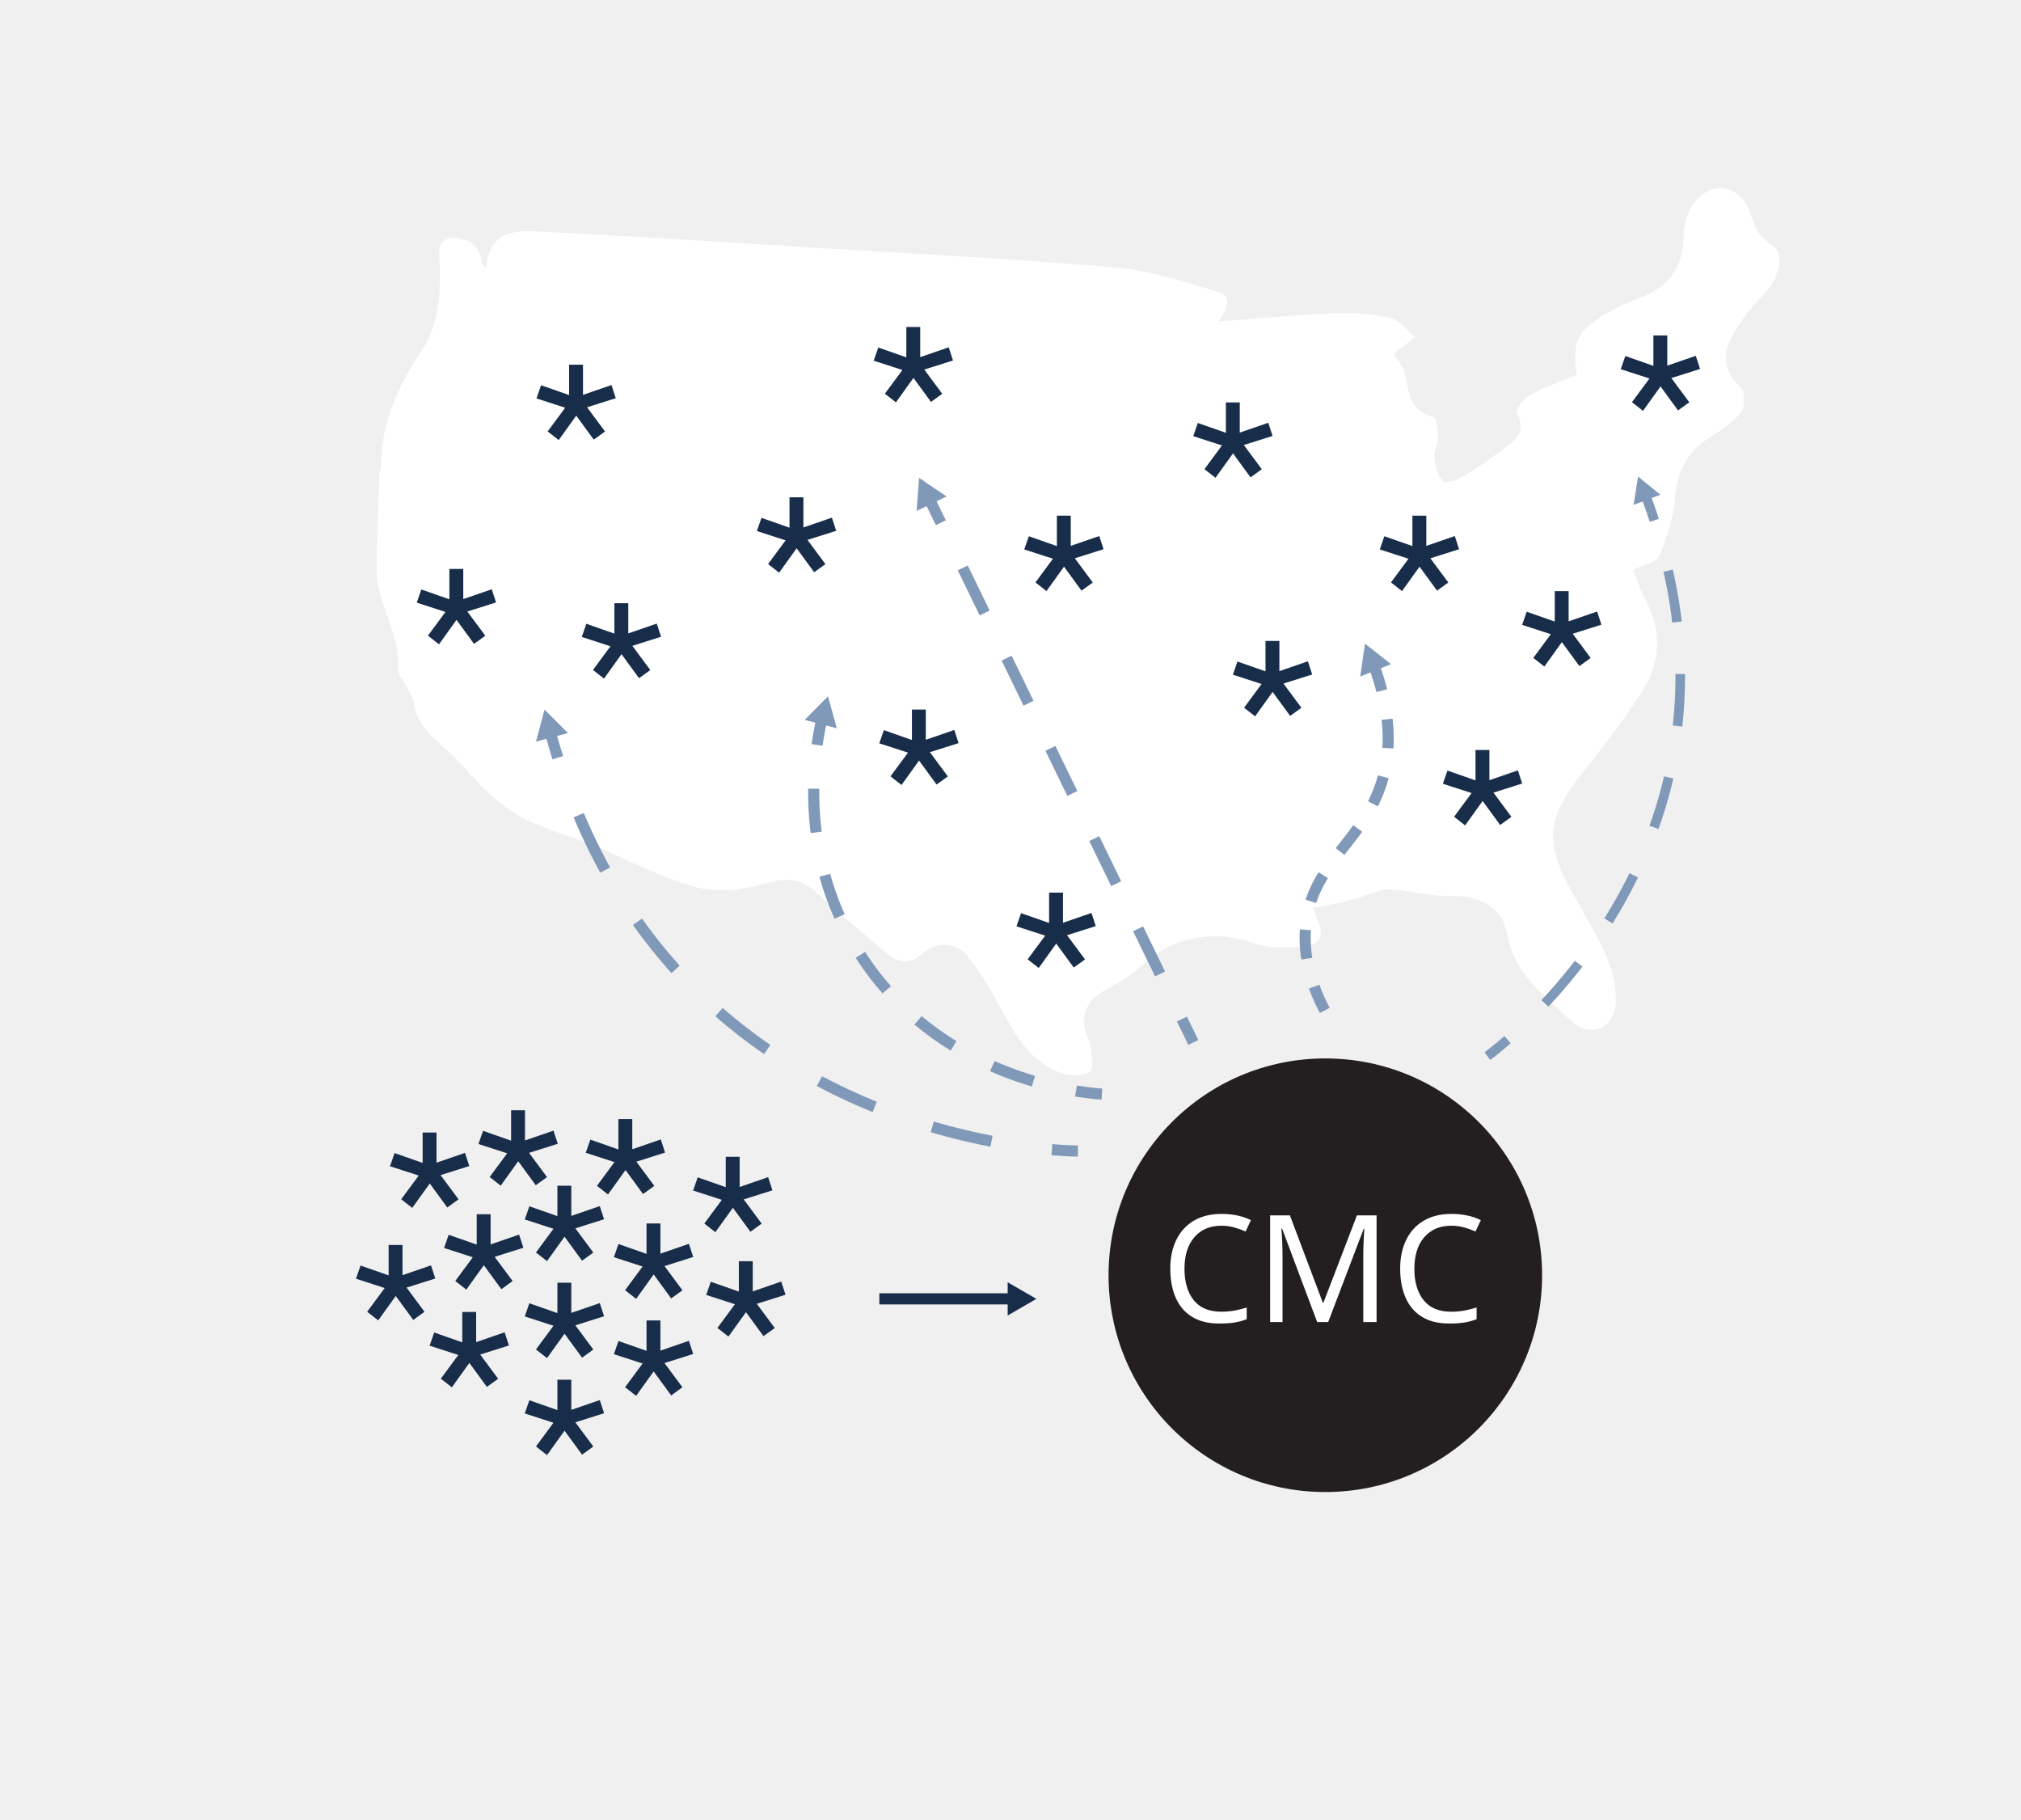
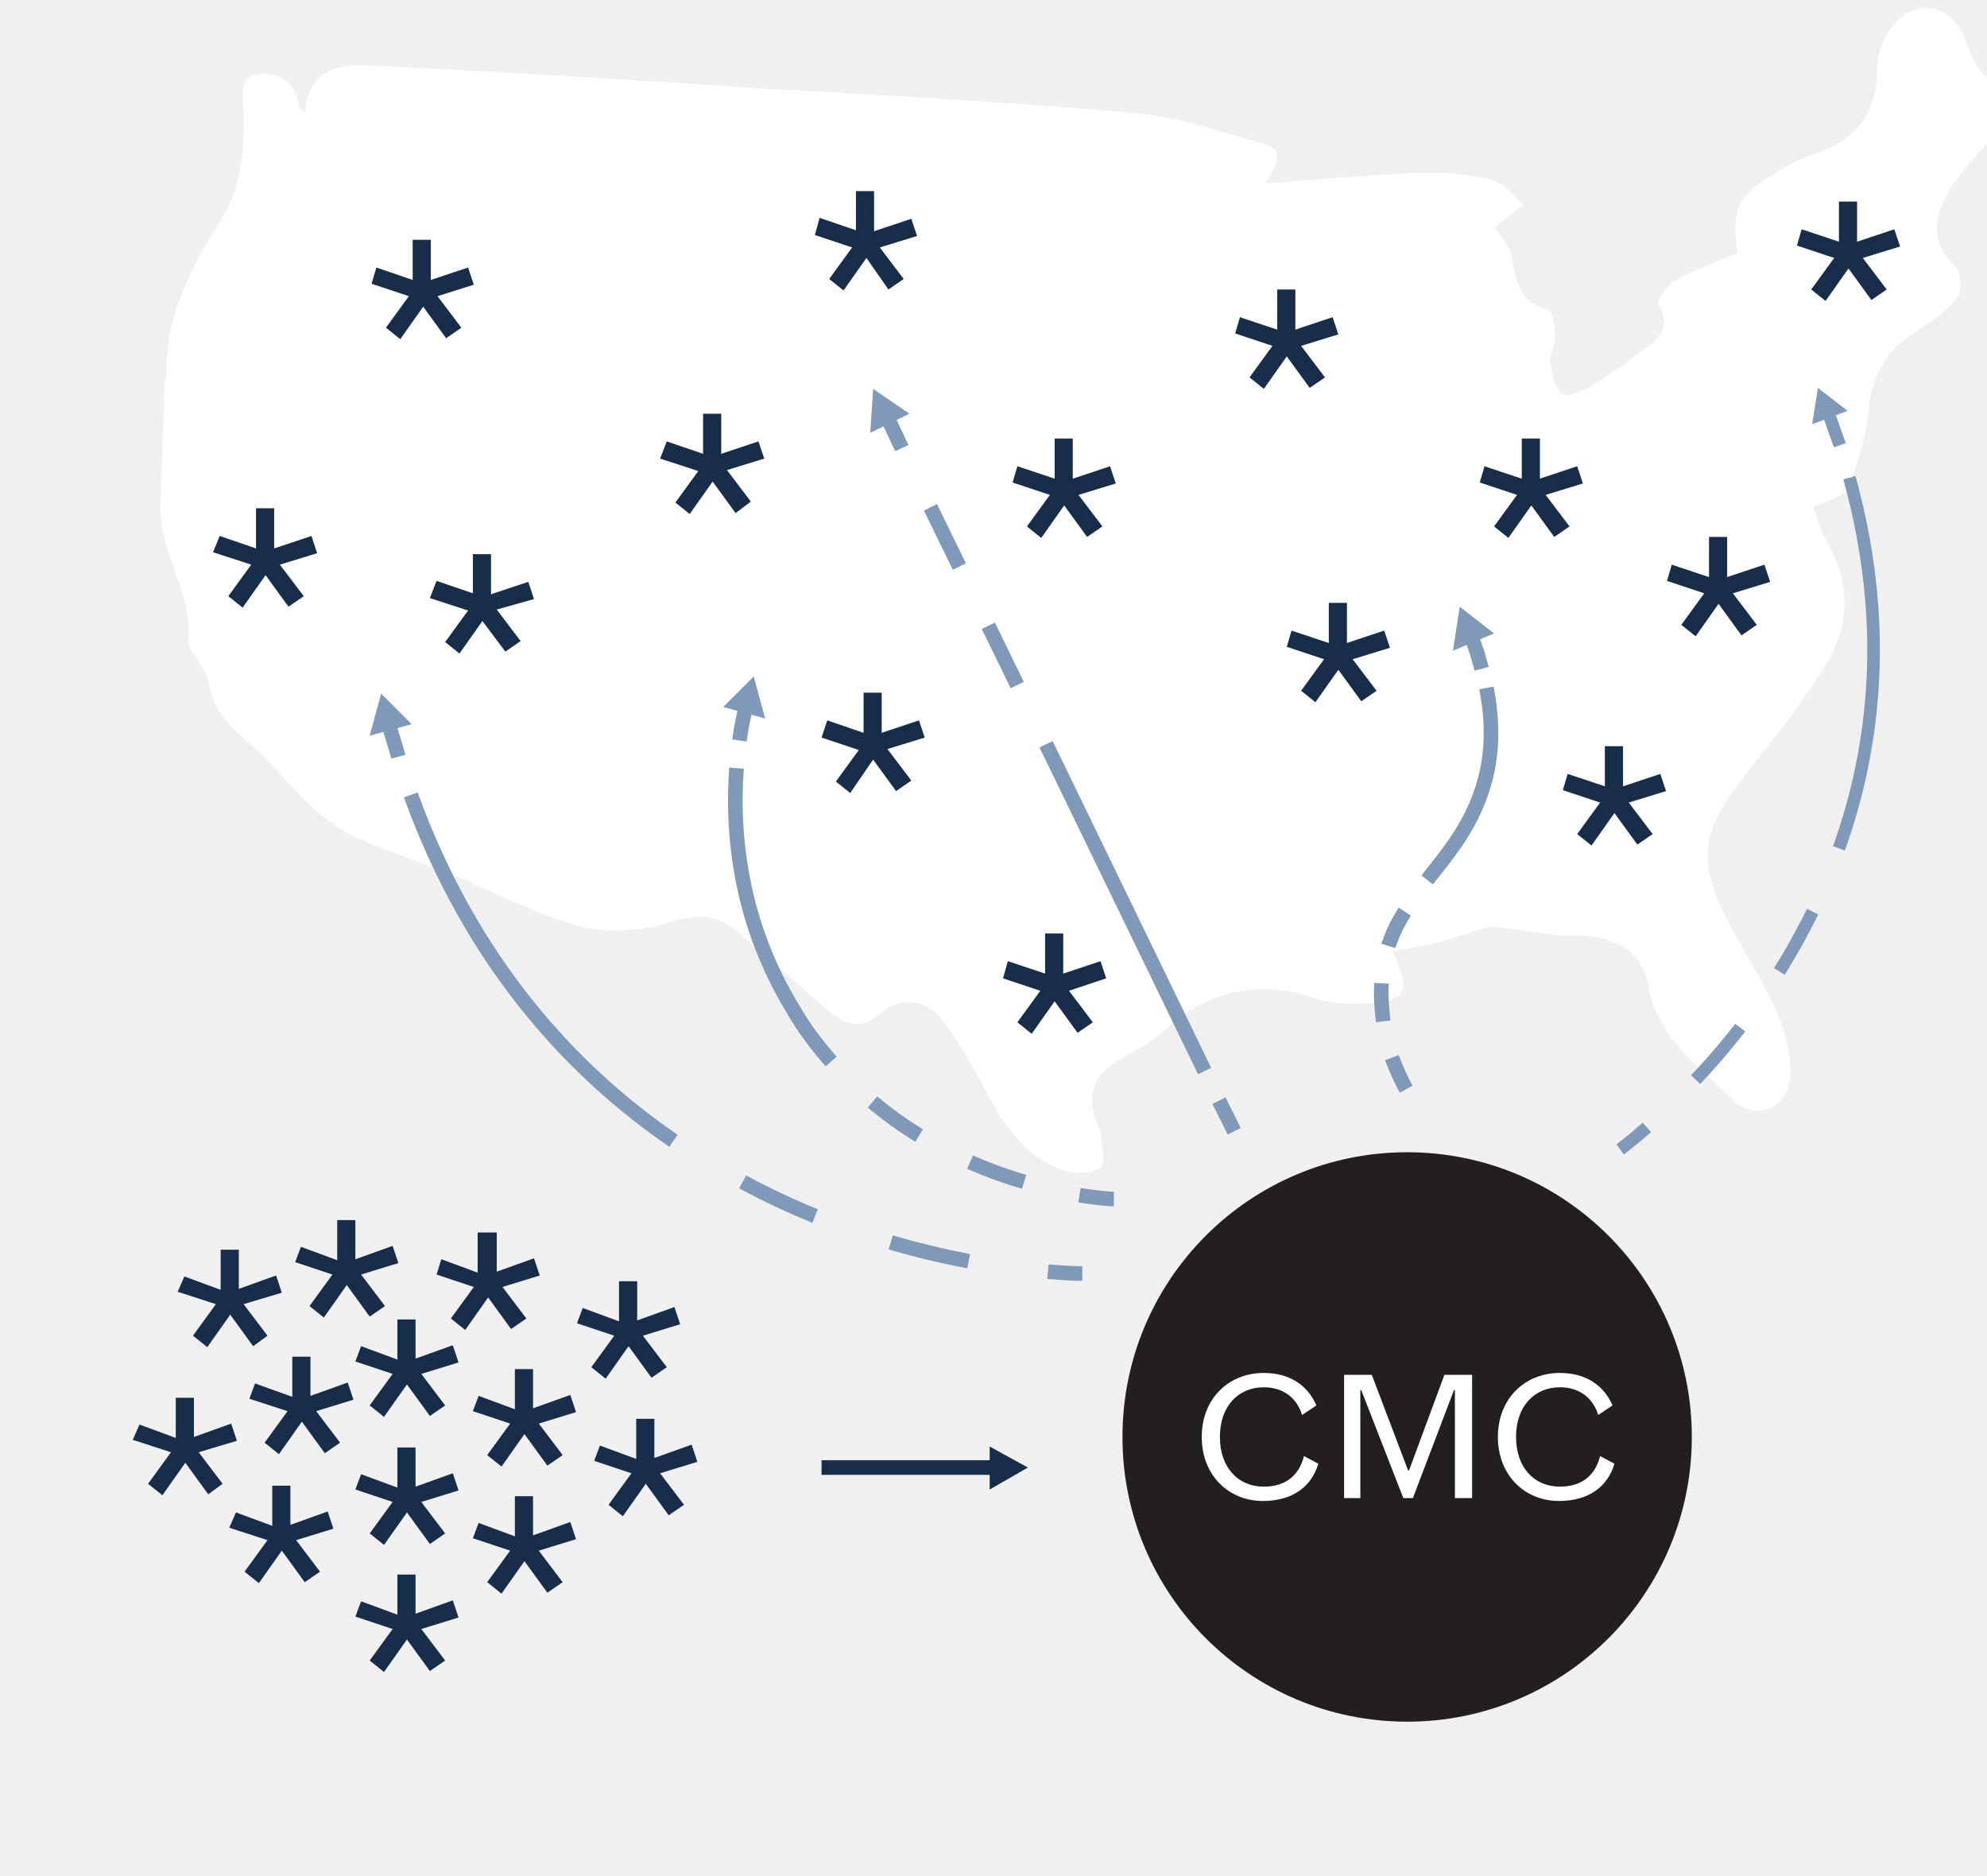
- <svg xmlns="http://www.w3.org/2000/svg" id="Layer_1" viewBox="0 0 278.02 250.27">
-   <defs>
-     <style>.cls-1{stroke-dasharray:0 0 0 0 8.39 8.39 8.39 8.39;}.cls-1,.cls-2,.cls-3,.cls-4,.cls-5,.cls-6,.cls-7,.cls-8,.cls-9,.cls-10,.cls-11,.cls-12{stroke:#8199b9;}.cls-1,.cls-2,.cls-3,.cls-4,.cls-5,.cls-6,.cls-7,.cls-8,.cls-9,.cls-10,.cls-11,.cls-12,.cls-13{fill:none;stroke-miterlimit:10;}.cls-1,.cls-2,.cls-3,.cls-5,.cls-7,.cls-8,.cls-10,.cls-11,.cls-12,.cls-13{stroke-width:1.53px;}.cls-14{fill:#8199b9;}.cls-14,.cls-15,.cls-16,.cls-17{stroke-width:0px;}.cls-2{stroke-dasharray:0 0 0 0 3.99 3.99 3.99 3.99;}.cls-3{stroke-dasharray:0 0 0 0 0 0 8.39 8.39 8.39 8.39 8.39 8.39;}.cls-15{fill:#182d4a;}.cls-4,.cls-6,.cls-9{stroke-width:1.32px;}.cls-5{stroke-dasharray:0 0 0 0 6.02 6.02 6.02 6.02;}.cls-6{stroke-dasharray:0 0 0 0 0 0 7.17 7.17 7.17 7.17 7.17 7.17;}.cls-7{stroke-dasharray:0 0 0 0 0 0 6.9 6.9 6.9 6.9 6.9 6.9;}.cls-8{stroke-dasharray:0 0 0 0 0 0 6.02 6.02 6.02 6.02 6.02 6.02;}.cls-9{stroke-dasharray:0 0 0 0 7.17 7.17 7.17 7.17;}.cls-11{stroke-dasharray:0 0 0 0 0 0 3.99 3.99 3.99 3.99 3.99 3.99;}.cls-12{stroke-dasharray:0 0 0 0 6.9 6.9 6.9 6.9;}.cls-13{stroke:#182d4a;}.cls-18{font-family:FoundersGroteskText-Regular, 'Founders Grotesk Text';font-size:20.55px;}.cls-18,.cls-17{fill:#fff;}.cls-16{fill:#231f20;}</style>
-   </defs>
-   <path class="cls-17" d="M242.64,40.5c2.12-2.23,3.01-5.75,1.05-6.86-1.95-1.1-2.32-2.76-2.98-4.5-1.45-3.81-5.36-4.42-7.75-1.09-.83,1.16-1.36,2.82-1.36,4.25-.01,4.48-2,7.3-6.22,8.75-1.61.55-3.16,1.34-4.63,2.2-3.81,2.25-4.54,3.89-3.79,8.26-2.18.92-4.49,1.72-6.61,2.87-.83.45-1.94,2.09-1.71,2.47,1.48,2.52-.2,3.7-1.79,4.89-1.8,1.35-3.64,2.67-5.58,3.81-.84.49-2.54,1-2.83.64-.71-.85-1.02-2.18-1.12-3.35-.08-.94.56-1.93.54-2.9-.01-.91-.29-2.5-.75-2.62-3.16-.78-3.31-3.23-3.77-5.73-.21-1.13-1.2-2.12-1.66-2.88.96-.76,1.97-1.57,2.99-2.37-1.11-.9-2.12-2.31-3.37-2.59-2.5-.56-5.16-.76-7.73-.66-5.18.2-10.36.71-15.93,1.12,1.09-1.76,2.1-3.45-.14-4.09-4.55-1.32-9.14-2.88-13.81-3.3-12.66-1.14-25.36-1.75-38.05-2.54-13.59-.84-27.18-1.69-40.78-2.42-3.63-.19-7.53-.4-7.99,5.03-.38-.46-.56-.57-.57-.69-.24-2.47-1.98-3.59-4.07-3.46-2.34.15-1.76,2.36-1.73,3.88.09,4.03-.15,8.02-2.42,11.47-3.22,4.9-5.67,10.01-5.66,16.03,0,.44-.23.88-.24,1.33-.14,4.28-.33,8.57-.38,12.86-.05,4.78,3.41,8.84,2.92,13.76-.07.67.71,1.41,1.07,2.13.4.79.98,1.57,1.11,2.41.42,2.71,2.09,4.41,4.07,6.12,2.36,2.03,4.27,4.56,6.58,6.66,1.53,1.39,3.3,2.65,5.17,3.51,2.91,1.34,6.04,2.21,9.01,3.42,4.57,1.86,8.97,4.3,13.68,5.62,2.86.8,6.35.56,9.26-.27,3.46-.99,5.25-1.11,8.02,1.4,3,2.72,6.08,5.36,9.18,7.96,1.58,1.32,3.2,1.81,5.05.13,1.87-1.7,4.68-1.59,6.27.44,1.86,2.37,3.41,5.03,4.82,7.7,1.9,3.59,4.08,6.89,8.05,8.32,1.18.43,3,.39,3.93-.28.59-.42.08-2.39.03-3.66-.01-.25-.2-.5-.31-.75-1.31-3.03-.38-5.34,2.54-6.88,1.65-.87,3.33-1.84,4.67-3.12,4.3-4.09,10.06-5.15,15.65-3.19,2.09.73,4.58.64,6.85.45,1.88-.16,2.89-1.42,1.9-3.49-.25-.53-.42-1.1-.7-1.83,1.81-.36,3.4-.61,4.95-1.01,1.66-.43,3.25-1.09,4.91-1.48.74-.17,1.59.02,2.38.11,2.19.25,4.39.8,6.57.74,3.92-.1,7.21,1.45,7.86,5.14.99,5.68,5.3,8.64,8.94,12.12,2.45,2.34,5.8.96,6.03-2.47.14-2.06-.36-4.32-1.17-6.24-1.3-3.05-3.09-5.9-4.71-8.82-4.02-7.26-3.68-10.38,1.52-16.92,2.8-3.52,5.56-7.11,7.98-10.9,2.6-4.08,2.8-8.46.39-12.85-.76-1.38-1.23-2.92-1.63-3.9,1.5-.76,3.26-1.07,3.63-1.96,1.06-2.53,1.95-5.27,2.16-7.98.29-3.66,1.68-6.32,4.75-8.28,1.58-1.01,3.25-2.08,4.38-3.52.56-.71.49-2.85-.13-3.4-2.23-1.99-2.43-4.38-1.34-6.63,1.1-2.27,2.8-4.32,4.56-6.16Z" />
-   <path class="cls-15" d="M72.83,165.92l3.85,1.35v-4.18h1.91v4.15l3.92-1.35.59,1.81-3.95,1.25,2.47,3.33-1.55,1.12-2.41-3.3-2.41,3.36-1.52-1.19,2.41-3.26-3.95-1.28.63-1.81Z" />
-   <path class="cls-15" d="M66.46,155.54l3.85,1.35v-4.18h1.91v4.15l3.92-1.35.59,1.81-3.95,1.25,2.47,3.33-1.55,1.12-2.41-3.3-2.41,3.36-1.52-1.19,2.41-3.26-3.95-1.28.63-1.81Z" />
-   <path class="cls-15" d="M54.29,158.6l3.85,1.35v-4.18h1.91v4.15l3.92-1.35.59,1.81-3.95,1.25,2.47,3.33-1.55,1.12-2.41-3.3-2.41,3.36-1.52-1.19,2.41-3.26-3.95-1.28.63-1.81Z" />
-   <path class="cls-15" d="M49.61,174.07l3.85,1.35v-4.18h1.91v4.15l3.92-1.35.59,1.81-3.95,1.25,2.47,3.33-1.55,1.12-2.41-3.3-2.41,3.36-1.52-1.19,2.41-3.26-3.95-1.28.63-1.81Z" />
-   <path class="cls-15" d="M72.83,192.6l3.85,1.35v-4.18h1.91v4.15l3.92-1.35.59,1.81-3.95,1.25,2.47,3.33-1.55,1.12-2.41-3.3-2.41,3.36-1.52-1.19,2.41-3.26-3.95-1.28.63-1.81Z" />
-   <path class="cls-15" d="M81.22,156.75l3.85,1.35v-4.18h1.91v4.15l3.92-1.35.59,1.81-3.95,1.25,2.47,3.33-1.55,1.12-2.41-3.3-2.41,3.36-1.52-1.19,2.41-3.26-3.95-1.28.63-1.81Z" />
-   <path class="cls-15" d="M95.99,161.94l3.85,1.35v-4.18h1.91v4.15l3.92-1.35.59,1.81-3.95,1.25,2.47,3.33-1.55,1.12-2.41-3.3-2.41,3.36-1.52-1.19,2.41-3.26-3.95-1.28.63-1.81Z" />
-   <path class="cls-15" d="M97.79,176.3l3.85,1.35v-4.18h1.91v4.15l3.92-1.35.59,1.81-3.95,1.25,2.47,3.33-1.55,1.12-2.41-3.3-2.41,3.36-1.52-1.19,2.41-3.26-3.95-1.28.63-1.81Z" />
-   <path class="cls-15" d="M61.73,169.84l3.85,1.35v-4.18h1.91v4.15l3.92-1.35.59,1.81-3.95,1.25,2.47,3.33-1.55,1.12-2.41-3.3-2.41,3.36-1.52-1.19,2.41-3.26-3.95-1.28.63-1.81Z" />
-   <path class="cls-15" d="M59.74,183.28l3.85,1.35v-4.18h1.91v4.15l3.92-1.35.59,1.81-3.95,1.25,2.47,3.33-1.55,1.12-2.41-3.3-2.41,3.36-1.52-1.19,2.41-3.26-3.95-1.28.63-1.81Z" />
-   <path class="cls-15" d="M72.83,179.26l3.85,1.35v-4.18h1.91v4.15l3.92-1.35.59,1.81-3.95,1.25,2.47,3.33-1.55,1.12-2.41-3.3-2.41,3.36-1.52-1.19,2.41-3.26-3.95-1.28.63-1.81Z" />
-   <path class="cls-15" d="M85.09,171.11l3.85,1.35v-4.18h1.91v4.15l3.92-1.35.59,1.81-3.95,1.25,2.47,3.33-1.55,1.12-2.41-3.3-2.41,3.36-1.52-1.19,2.41-3.26-3.95-1.28.63-1.81Z" />
-   <path class="cls-15" d="M85.09,184.45l3.85,1.35v-4.18h1.91v4.15l3.92-1.35.59,1.81-3.95,1.25,2.47,3.33-1.55,1.12-2.41-3.3-2.41,3.36-1.52-1.19,2.41-3.26-3.95-1.28.63-1.81Z" />
-   <path class="cls-15" d="M80.67,85.8l3.85,1.35v-4.18h1.91v4.15l3.92-1.35.59,1.81-3.95,1.25,2.47,3.33-1.55,1.12-2.41-3.3-2.41,3.36-1.52-1.19,2.41-3.26-3.95-1.28.63-1.81Z" />
-   <path class="cls-15" d="M141.54,73.76l3.85,1.35v-4.18h1.91v4.15l3.92-1.35.59,1.81-3.95,1.25,2.47,3.33-1.55,1.12-2.41-3.3-2.41,3.36-1.52-1.19,2.41-3.26-3.95-1.28.63-1.81Z" />
-   <path class="cls-15" d="M164.79,58.18l3.85,1.35v-4.18h1.91v4.15l3.92-1.35.59,1.81-3.95,1.25,2.47,3.33-1.55,1.12-2.41-3.3-2.41,3.36-1.52-1.19,2.41-3.26-3.95-1.28.63-1.81Z" />
-   <path class="cls-15" d="M170.24,90.99l3.85,1.35v-4.18h1.91v4.15l3.92-1.35.59,1.81-3.95,1.25,2.47,3.33-1.55,1.12-2.41-3.3-2.41,3.36-1.52-1.19,2.41-3.26-3.95-1.28.63-1.81Z" />
-   <path class="cls-15" d="M199.13,105.99l3.85,1.35v-4.18h1.91v4.15l3.92-1.35.59,1.81-3.95,1.25,2.47,3.33-1.55,1.12-2.41-3.3-2.41,3.36-1.52-1.19,2.41-3.26-3.95-1.28.63-1.81Z" />
-   <path class="cls-15" d="M210.03,84.14l3.85,1.35v-4.18h1.91v4.15l3.92-1.35.59,1.81-3.95,1.25,2.47,3.33-1.55,1.12-2.41-3.3-2.41,3.36-1.52-1.19,2.41-3.26-3.95-1.28.63-1.81Z" />
-   <path class="cls-15" d="M190.45,73.76l3.85,1.35v-4.18h1.91v4.15l3.92-1.35.59,1.81-3.95,1.25,2.47,3.33-1.55,1.12-2.41-3.3-2.41,3.36-1.52-1.19,2.41-3.26-3.95-1.28.63-1.81Z" />
-   <path class="cls-15" d="M223.6,48.97l3.85,1.35v-4.18h1.91v4.15l3.92-1.35.59,1.81-3.95,1.25,2.47,3.33-1.55,1.12-2.41-3.3-2.41,3.36-1.52-1.19,2.41-3.26-3.95-1.28.63-1.81Z" />
-   <path class="cls-15" d="M57.97,81.08l3.85,1.35v-4.18h1.91v4.15l3.92-1.35.59,1.81-3.95,1.25,2.47,3.33-1.55,1.12-2.41-3.3-2.41,3.36-1.52-1.19,2.41-3.26-3.95-1.28.63-1.81Z" />
-   <path class="cls-15" d="M74.44,52.99l3.85,1.35v-4.18h1.91v4.15l3.92-1.35.59,1.81-3.95,1.25,2.47,3.33-1.55,1.12-2.41-3.3-2.41,3.36-1.52-1.19,2.41-3.26-3.95-1.28.63-1.81Z" />
-   <path class="cls-15" d="M104.76,71.23l3.85,1.35v-4.18h1.91v4.15l3.92-1.35.59,1.81-3.95,1.25,2.47,3.33-1.55,1.12-2.41-3.3-2.41,3.36-1.52-1.19,2.41-3.26-3.95-1.28.63-1.81Z" />
-   <path class="cls-15" d="M120.83,47.8l3.85,1.35v-4.18h1.91v4.15l3.92-1.35.59,1.81-3.95,1.25,2.47,3.33-1.55,1.12-2.41-3.3-2.41,3.36-1.52-1.19,2.41-3.26-3.95-1.28.63-1.81Z" />
-   <path class="cls-15" d="M121.6,100.43l3.85,1.35v-4.18h1.91v4.15l3.92-1.35.59,1.81-3.95,1.25,2.47,3.33-1.55,1.12-2.41-3.3-2.41,3.36-1.52-1.19,2.41-3.26-3.95-1.28.63-1.81Z" />
-   <path class="cls-15" d="M140.47,125.6l3.85,1.35v-4.18h1.91v4.15l3.92-1.35.59,1.81-3.95,1.25,2.47,3.33-1.55,1.12-2.41-3.3-2.41,3.36-1.52-1.19,2.41-3.26-3.95-1.28.63-1.81Z" />
-   <circle class="cls-16" cx="182.32" cy="175.4" r="29.82" />
-   <text class="cls-18" transform="translate(159.74 181.84)">
-     <tspan x="0" y="0">CMC</tspan>
-   </text>
-   <line class="cls-13" x1="120.97" y1="178.65" x2="139.28" y2="178.65" />
-   <polygon class="cls-15" points="138.62 180.94 142.57 178.65 138.62 176.37 138.62 180.94" />
-   <path class="cls-10" d="M148.28,158.32s-1.31,0-3.57-.19" />
-   <path class="cls-1" d="M136.4,156.97c-7.42-1.42-17.42-4.34-27.33-10.35" />
-   <path class="cls-3" d="M105.54,144.35c-10.81-7.42-21.15-18.77-27.47-36.15" />
-   <path class="cls-10" d="M76.73,104.22c-.35-1.12-.69-2.27-1-3.44" />
-   <polygon class="cls-14" points="78.14 100.83 74.91 97.6 73.73 102.01 78.14 100.83" />
-   <path class="cls-4" d="M204.61,145.26s1.07-.77,2.78-2.26" />
-   <path class="cls-9" d="M212.53,138.01c3.75-4.01,8.18-9.63,11.78-16.73.67-1.33,1.32-2.71,1.92-4.14" />
-   <path class="cls-6" d="M227.53,113.8c3.79-10.57,5.29-23.6,1.08-38.79" />
-   <path class="cls-4" d="M227.58,71.57c-.36-1.12-.76-2.24-1.19-3.38" />
-   <polygon class="cls-14" points="228.41 68.04 225.34 65.55 224.72 69.45 228.41 68.04" />
-   <line class="cls-10" x1="127.86" y1="68.68" x2="129.43" y2="71.9" />
-   <line class="cls-12" x1="132.44" y1="78.11" x2="143" y2="99.83" />
-   <polyline class="cls-7" points="144.5 102.93 146.36 106.76 161.09 137.06" />
-   <line class="cls-10" x1="162.59" y1="140.16" x2="164.16" y2="143.38" />
-   <polygon class="cls-14" points="126.1 70.28 126.43 65.73 130.21 68.28 126.1 70.28" />
-   <path class="cls-10" d="M151.58,150.48c-.4-.02-1.68-.11-3.56-.42" />
-   <path class="cls-5" d="M142.16,148.71c-5.39-1.6-12.21-4.64-18.11-10.39" />
-   <path class="cls-8" d="M121.98,136.14c-1.43-1.63-2.79-3.44-4.03-5.46-5.63-9.16-6.4-18.47-5.88-25.22" />
-   <path class="cls-10" d="M112.4,102.46c.19-1.34.42-2.53.65-3.52" />
-   <polygon class="cls-14" points="115.12 100.17 113.9 95.77 110.7 99.02 115.12 100.17" />
-   <path class="cls-10" d="M182.24,138.98c-.48-.91-1-2.01-1.46-3.27" />
-   <path class="cls-2" d="M179.77,131.86c-.25-1.56-.32-3.24-.09-5.01.44-3.39,1.82-5.86,3.47-8.14" />
-   <path class="cls-11" d="M184.35,117.12c2.16-2.77,4.5-5.52,5.76-9.64.76-2.5,1.27-5.95.41-10.53" />
-   <path class="cls-10" d="M190.09,95c-.28-1.08-.63-2.23-1.07-3.43" />
-   <polygon class="cls-14" points="191.36 91.35 187.77 88.53 187.12 93.05 191.36 91.35" />
+ <svg xmlns="http://www.w3.org/2000/svg" version="1.1" id="Layer_1" x="0px" y="0px" viewBox="0 0 208 196.3" style="enable-background:new 0 0 208 196.3;" xml:space="preserve">
+   <style type="text/css">
+ 	.st0{fill:#FFFFFF;}
+ 	.st1{fill:#182D4A;}
+ 	.st2{fill:#231F20;}
+ 	.st3{enable-background:new    ;}
+ 	.st4{fill:none;stroke:#182D4A;stroke-width:1.53;stroke-miterlimit:10;}
+ 	.st5{fill:none;stroke:#8199B9;stroke-width:1.53;stroke-miterlimit:10;}
+ 	.st6{fill:none;stroke:#8199B9;stroke-width:1.53;stroke-miterlimit:10;stroke-dasharray:0,0,0,0,8.39,8.39;}
+ 	.st7{fill:none;stroke:#8199B9;stroke-width:1.53;stroke-miterlimit:10;stroke-dasharray:0,0,0,0,0,0;}
+ 	.st8{fill:#8199B9;}
+ 	.st9{fill:none;stroke:#8199B9;stroke-width:1.32;stroke-miterlimit:10;}
+ 	.st10{fill:none;stroke:#8199B9;stroke-width:1.32;stroke-miterlimit:10;stroke-dasharray:0,0,0,0,7.17,7.17;}
+ 	.st11{fill:none;stroke:#8199B9;stroke-width:1.32;stroke-miterlimit:10;stroke-dasharray:0,0,0,0,0,0;}
+ 	.st12{fill:none;stroke:#8199B9;stroke-width:1.53;stroke-miterlimit:10;stroke-dasharray:0,0,0,0,6.9,6.9;}
+ 	.st13{fill:none;stroke:#8199B9;stroke-width:1.53;stroke-miterlimit:10;stroke-dasharray:0,0,0,0,6.02,6.02;}
+ 	.st14{fill:none;stroke:#8199B9;stroke-width:1.53;stroke-miterlimit:10;stroke-dasharray:0,0,0,0,3.99,3.99;}
+ </style>
+   <path class="st0" d="M207.6,15.5c2.1-2.2,3-5.8,1.1-6.9c-1.9-1.1-2.3-2.8-3-4.5c-1.4-3.8-5.4-4.4-7.8-1.1c-0.8,1.2-1.4,2.8-1.4,4.2  c0,4.5-2,7.3-6.2,8.8c-1.6,0.5-3.2,1.3-4.6,2.2c-3.8,2.2-4.5,3.9-3.8,8.3c-2.2,0.9-4.5,1.7-6.6,2.9c-0.8,0.5-1.9,2.1-1.7,2.5  c1.5,2.5-0.2,3.7-1.8,4.9c-1.8,1.3-3.6,2.7-5.6,3.8c-0.8,0.5-2.5,1-2.8,0.6c-0.7-0.8-1-2.2-1.1-3.3c-0.1-0.9,0.6-1.9,0.5-2.9  c0-0.9-0.3-2.5-0.8-2.6c-3.2-0.8-3.3-3.2-3.8-5.7c-0.2-1.1-1.2-2.1-1.7-2.9c1-0.8,2-1.6,3-2.4c-1.1-0.9-2.1-2.3-3.4-2.6  c-2.5-0.6-5.2-0.8-7.7-0.7c-5.2,0.2-10.4,0.7-15.9,1.1c1.1-1.8,2.1-3.5-0.1-4.1c-4.6-1.3-9.1-2.9-13.8-3.3  c-12.7-1.1-25.4-1.8-38.1-2.5C67.1,8.4,53.5,7.6,39.9,6.9c-3.6-0.2-7.5-0.4-8,5c-0.4-0.5-0.6-0.6-0.6-0.7c-0.2-2.5-2-3.6-4.1-3.5  c-2.3,0.2-1.8,2.4-1.7,3.9c0.1,4-0.2,8-2.4,11.5c-3.2,4.9-5.7,10-5.7,16c0,0.4-0.2,0.9-0.2,1.3c-0.1,4.3-0.3,8.6-0.4,12.9  c0,4.8,3.4,8.8,2.9,13.8c-0.1,0.7,0.7,1.4,1.1,2.1c0.4,0.8,1,1.6,1.1,2.4c0.4,2.7,2.1,4.4,4.1,6.1c2.4,2,4.3,4.6,6.6,6.7  c1.5,1.4,3.3,2.7,5.2,3.5c2.9,1.3,6,2.2,9,3.4c4.6,1.9,9,4.3,13.7,5.6c2.9,0.8,6.3,0.6,9.3-0.3c3.5-1,5.2-1.1,8,1.4  c3,2.7,6.1,5.4,9.2,8c1.6,1.3,3.2,1.8,5.1,0.1c1.9-1.7,4.7-1.6,6.3,0.4c1.9,2.4,3.4,5,4.8,7.7c1.9,3.6,4.1,6.9,8.1,8.3  c1.2,0.4,3,0.4,3.9-0.3c0.6-0.4,0.1-2.4,0-3.7c0-0.2-0.2-0.5-0.3-0.8c-1.3-3-0.4-5.3,2.5-6.9c1.6-0.9,3.3-1.8,4.7-3.1  c4.3-4.1,10.1-5.2,15.6-3.2c2.1,0.7,4.6,0.6,6.9,0.4c1.9-0.2,2.9-1.4,1.9-3.5c-0.2-0.5-0.4-1.1-0.7-1.8c1.8-0.4,3.4-0.6,4.9-1  c1.7-0.4,3.2-1.1,4.9-1.5c0.7-0.2,1.6,0,2.4,0.1c2.2,0.2,4.4,0.8,6.6,0.7c3.9-0.1,7.2,1.4,7.9,5.1c1,5.7,5.3,8.6,8.9,12.1  c2.4,2.3,5.8,1,6-2.5c0.1-2.1-0.4-4.3-1.2-6.2c-1.3-3.1-3.1-5.9-4.7-8.8c-4-7.3-3.7-10.4,1.5-16.9c2.8-3.5,5.6-7.1,8-10.9  c2.6-4.1,2.8-8.5,0.4-12.8c-0.8-1.4-1.2-2.9-1.6-3.9c1.5-0.8,3.3-1.1,3.6-2c1.1-2.5,1.9-5.3,2.2-8c0.3-3.7,1.7-6.3,4.8-8.3  c1.6-1,3.2-2.1,4.4-3.5c0.6-0.7,0.5-2.8-0.1-3.4c-2.2-2-2.4-4.4-1.3-6.6C204.2,19.3,205.9,17.3,207.6,15.5L207.6,15.5z" />
+   <path class="st1" d="M37.8,140.9l3.8,1.4v-4.2h1.9v4.1l3.9-1.4l0.6,1.8l-3.9,1.2l2.5,3.3l-1.6,1.1l-2.4-3.3l-2.4,3.4l-1.5-1.2  l2.4-3.3l-3.9-1.3L37.8,140.9L37.8,140.9z" />
+   <path class="st1" d="M31.5,130.5l3.8,1.4v-4.2h1.9v4.1l3.9-1.4l0.6,1.8l-3.9,1.2l2.5,3.3l-1.6,1.1l-2.4-3.3l-2.4,3.4l-1.5-1.2  l2.4-3.3l-3.9-1.3L31.5,130.5L31.5,130.5z" />
+   <path class="st1" d="M19.3,133.6l3.8,1.4v-4.2H25v4.1l3.9-1.4l0.6,1.8l-4,1.2l2.5,3.3l-1.5,1.1l-2.4-3.3l-2.4,3.4l-1.5-1.2l2.4-3.3  l-4-1.3L19.3,133.6L19.3,133.6z" />
+   <path class="st1" d="M14.6,149.1l3.8,1.4v-4.2h1.9v4.1l3.9-1.4l0.6,1.8l-4,1.2l2.5,3.3l-1.5,1.1l-2.4-3.3l-2.4,3.4l-1.5-1.2l2.4-3.3  l-4-1.3L14.6,149.1L14.6,149.1z" />
+   <path class="st1" d="M37.8,167.6l3.8,1.4v-4.2h1.9v4.1l3.9-1.4l0.6,1.8l-3.9,1.2l2.5,3.3l-1.6,1.1l-2.4-3.3l-2.4,3.4l-1.5-1.2  l2.4-3.3l-3.9-1.3L37.8,167.6L37.8,167.6z" />
+   <path class="st1" d="M46.2,131.8l3.8,1.4v-4.2H52v4.1l3.9-1.4l0.6,1.8l-3.9,1.2l2.5,3.3l-1.6,1.1l-2.4-3.3l-2.4,3.4l-1.5-1.2  l2.4-3.3l-3.9-1.3L46.2,131.8L46.2,131.8z" />
+   <path class="st1" d="M61,136.9l3.8,1.4v-4.2h1.9v4.1l3.9-1.4l0.6,1.8l-3.9,1.2l2.5,3.3l-1.6,1.1l-2.4-3.3l-2.4,3.4l-1.5-1.2l2.4-3.3  l-3.9-1.3L61,136.9L61,136.9z" />
+   <path class="st1" d="M62.8,151.3l3.8,1.4v-4.2h1.9v4.1l3.9-1.4l0.6,1.8l-3.9,1.2l2.5,3.3l-1.6,1.1l-2.4-3.3l-2.4,3.4l-1.5-1.2  l2.4-3.3l-3.9-1.3L62.8,151.3L62.8,151.3z" />
+   <path class="st1" d="M26.7,144.8l3.9,1.4V142h1.9v4.1l3.9-1.4l0.6,1.8l-3.9,1.2l2.5,3.3l-1.6,1.1l-2.4-3.3l-2.4,3.4l-1.5-1.2  l2.4-3.3l-4-1.3L26.7,144.8L26.7,144.8z" />
+   <path class="st1" d="M24.7,158.3l3.8,1.4v-4.2h1.9v4.1l3.9-1.4l0.6,1.8l-3.9,1.2l2.5,3.3l-1.6,1.1l-2.4-3.3l-2.4,3.4l-1.5-1.2  l2.4-3.3l-4-1.3L24.7,158.3L24.7,158.3z" />
+   <path class="st1" d="M37.8,154.3l3.8,1.4v-4.2h1.9v4.1l3.9-1.4l0.6,1.8l-3.9,1.2l2.5,3.3l-1.6,1.1l-2.4-3.3l-2.4,3.4l-1.5-1.2  l2.4-3.3l-3.9-1.3L37.8,154.3L37.8,154.3z" />
+   <path class="st1" d="M50.1,146.1l3.8,1.4v-4.2h1.9v4.1l3.9-1.4l0.6,1.8l-3.9,1.2l2.5,3.3l-1.6,1.1l-2.4-3.3l-2.4,3.4l-1.5-1.2  l2.4-3.3l-3.9-1.3L50.1,146.1L50.1,146.1z" />
+   <path class="st1" d="M50.1,159.4l3.8,1.4v-4.2h1.9v4.1l3.9-1.4l0.6,1.8l-3.9,1.2l2.5,3.3l-1.6,1.1l-2.4-3.3l-2.4,3.4l-1.5-1.2  l2.4-3.3l-3.9-1.3L50.1,159.4L50.1,159.4z" />
+   <path class="st1" d="M45.7,60.8l3.8,1.3V58h1.9v4.2l3.9-1.3l0.6,1.8L52,63.8l2.5,3.3l-1.6,1.1L50.5,65l-2.4,3.4l-1.5-1.2l2.4-3.3  L45,62.6L45.7,60.8L45.7,60.8z" />
+   <path class="st1" d="M106.5,48.8l3.9,1.3v-4.2h1.9v4.2l3.9-1.3l0.6,1.8l-3.9,1.2l2.5,3.3l-1.6,1.1l-2.4-3.3l-2.4,3.4l-1.5-1.2  l2.4-3.3l-3.9-1.3L106.5,48.8L106.5,48.8z" />
+   <path class="st1" d="M129.8,33.2l3.9,1.3v-4.2h1.9v4.2l3.9-1.3l0.6,1.8l-3.9,1.2l2.5,3.3l-1.6,1.1l-2.4-3.3l-2.4,3.4l-1.5-1.2  l2.4-3.3l-3.9-1.3L129.8,33.2L129.8,33.2z" />
+   <path class="st1" d="M135.2,66l3.9,1.3v-4.2h1.9v4.2l3.9-1.3l0.6,1.8l-3.9,1.2l2.5,3.3l-1.6,1.1l-2.4-3.3l-2.4,3.4l-1.5-1.2l2.4-3.3  l-3.9-1.3L135.2,66L135.2,66z" />
+   <path class="st1" d="M164.1,81l3.9,1.3v-4.2h1.9v4.2l3.9-1.3l0.6,1.8l-3.9,1.2l2.5,3.3l-1.6,1.1l-2.4-3.3l-2.4,3.4l-1.5-1.2l2.4-3.3  l-3.9-1.3L164.1,81L164.1,81z" />
+   <path class="st1" d="M175,59.1l3.9,1.3v-4.2h1.9v4.2l3.9-1.3l0.6,1.8l-3.9,1.2l2.5,3.3l-1.6,1.1l-2.4-3.3l-2.4,3.4l-1.5-1.2l2.4-3.3  l-3.9-1.3L175,59.1L175,59.1z" />
+   <path class="st1" d="M155.4,48.8l3.9,1.3v-4.2h1.9v4.2l3.9-1.3l0.6,1.8l-3.9,1.2l2.5,3.3l-1.6,1.1l-2.4-3.3l-2.4,3.4l-1.5-1.2  l2.4-3.3l-3.9-1.3L155.4,48.8L155.4,48.8z" />
+   <path class="st1" d="M188.6,24l3.9,1.3v-4.2h1.9v4.2l3.9-1.3l0.6,1.8l-3.9,1.2l2.5,3.3l-1.6,1.1l-2.4-3.3l-2.4,3.4l-1.5-1.2l2.4-3.3  l-3.9-1.3L188.6,24L188.6,24z" />
+   <path class="st1" d="M23,56.1l3.8,1.3v-4.2h1.9v4.2l3.9-1.3l0.6,1.8l-3.9,1.2l2.5,3.3l-1.6,1.1l-2.4-3.3l-2.4,3.4l-1.5-1.2l2.4-3.3  l-4-1.3L23,56.1L23,56.1z" />
+   <path class="st1" d="M39.4,28l3.8,1.3v-4.2h1.9v4.2l3.9-1.3l0.6,1.8L45.8,31l2.5,3.3l-1.6,1.1l-2.4-3.3l-2.4,3.4l-1.5-1.2l2.4-3.3  l-3.9-1.3L39.4,28L39.4,28z" />
+   <path class="st1" d="M69.8,46.2l3.8,1.3v-4.2h1.9v4.2l3.9-1.3L80,48l-3.9,1.2l2.5,3.3L77,53.7l-2.4-3.3l-2.4,3.4l-1.5-1.2l2.4-3.3  L69.1,48L69.8,46.2L69.8,46.2z" />
+   <path class="st1" d="M85.8,22.8l3.8,1.3V20h1.9v4.2l3.9-1.3l0.6,1.8l-3.9,1.2l2.5,3.3l-1.6,1.1L90.7,27l-2.4,3.4l-1.5-1.2l2.4-3.3  l-3.9-1.3L85.8,22.8L85.8,22.8z" />
+   <path class="st1" d="M86.6,75.4l3.8,1.3v-4.2h1.9v4.2l3.9-1.3l0.6,1.8l-3.9,1.2l2.5,3.3l-1.6,1.1l-2.4-3.3L89,83l-1.5-1.2l2.4-3.3  L86,77.2L86.6,75.4L86.6,75.4z" />
+   <path class="st1" d="M105.5,100.6l3.9,1.3v-4.2h1.9v4.2l3.9-1.3l0.6,1.8l-3.9,1.3l2.5,3.3l-1.6,1.1l-2.4-3.3l-2.4,3.4l-1.5-1.2  l2.4-3.3l-3.9-1.3L105.5,100.6L105.5,100.6z" />
+   <circle class="st2" cx="147.3" cy="150.4" r="29.8" />
+   <g class="st3">
+     <path class="st0" d="M138,153.2c-0.7,2.4-2.7,3.9-5.8,3.9c-3.6,0-6.4-2.7-6.4-6.7s2.8-6.7,6.5-6.7c2.7,0,4.6,1.3,5.5,3.4l-1.5,1   c-0.5-1.7-1.9-2.9-4-2.9c-2.7,0-4.6,2-4.6,5.2s1.9,5.2,4.6,5.2c2.3,0,3.7-1.2,4.2-3.2L138,153.2z" />
+     <path class="st0" d="M146.9,156.8l-4.4-11.3h-0.1v11.3h-1.7v-12.9h2.9l3.8,10h0.1l3.7-10h2.9v12.9h-1.8v-11.3h-0.1l-4.3,11.3H146.9   z" />
+     <path class="st0" d="M169,153.2c-0.7,2.4-2.7,3.9-5.8,3.9c-3.6,0-6.4-2.7-6.4-6.7s2.8-6.7,6.5-6.7c2.7,0,4.6,1.3,5.5,3.4l-1.5,1   c-0.5-1.7-1.9-2.9-4-2.9c-2.7,0-4.6,2-4.6,5.2s1.9,5.2,4.6,5.2c2.3,0,3.7-1.2,4.2-3.2L169,153.2z" />
+   </g>
+   <line class="st4" x1="86" y1="153.6" x2="104.3" y2="153.6" />
+   <polygon class="st1" points="103.6,155.9 107.6,153.6 103.6,151.4 " />
+   <path class="st5" d="M113.3,133.3c0,0-1.3,0-3.6-0.2" />
+   <path class="st6" d="M101.4,132c-7.4-1.4-17.4-4.3-27.3-10.4" />
+   <path class="st7" d="M70.5,119.4c-10.8-7.4-21.2-18.8-27.5-36.2" />
+   <path class="st5" d="M41.7,79.2c-0.3-1.1-0.7-2.3-1-3.4" />
+   <polygon class="st8" points="43.1,75.8 39.9,72.6 38.7,77 " />
+   <path class="st9" d="M169.6,120.3c0,0,1.1-0.8,2.8-2.3" />
+   <path class="st10" d="M177.5,113c3.8-4,8.2-9.6,11.8-16.7c0.7-1.3,1.3-2.7,1.9-4.1" />
+   <path class="st11" d="M192.5,88.8c3.8-10.6,5.3-23.6,1.1-38.8" />
+   <path class="st9" d="M192.6,46.6c-0.4-1.1-0.8-2.2-1.2-3.4" />
+   <polygon class="st8" points="193.4,43 190.3,40.6 189.7,44.4 " />
+   <line class="st5" x1="92.9" y1="43.7" x2="94.4" y2="46.9" />
+   <line class="st12" x1="97.4" y1="53.1" x2="108" y2="74.8" />
+   <polyline class="st7" points="109.5,77.9 111.4,81.8 126.1,112.1 " />
+   <line class="st5" x1="127.6" y1="115.2" x2="129.2" y2="118.4" />
+   <polygon class="st8" points="91.1,45.3 91.4,40.7 95.2,43.3 " />
+   <path class="st5" d="M116.6,125.5c-0.4,0-1.7-0.1-3.6-0.4" />
+   <path class="st13" d="M107.2,123.7c-5.4-1.6-12.2-4.6-18.1-10.4" />
+   <path class="st7" d="M87,111.1c-1.4-1.6-2.8-3.4-4-5.5c-5.6-9.2-6.4-18.5-5.9-25.2" />
+   <path class="st5" d="M77.4,77.5c0.2-1.3,0.4-2.5,0.7-3.5" />
+   <polygon class="st8" points="80.1,75.2 78.9,70.8 75.7,74 " />
+   <path class="st5" d="M147.2,114c-0.5-0.9-1-2-1.5-3.3" />
+   <path class="st14" d="M144.8,106.9c-0.2-1.6-0.3-3.2-0.1-5c0.4-3.4,1.8-5.9,3.5-8.1" />
+   <path class="st7" d="M149.4,92.1c2.2-2.8,4.5-5.5,5.8-9.6c0.8-2.5,1.3-5.9,0.4-10.5" />
+   <path class="st5" d="M155.1,70c-0.3-1.1-0.6-2.2-1.1-3.4" />
+   <polygon class="st8" points="156.4,66.3 152.8,63.5 152.1,68.1 " />
</svg>
